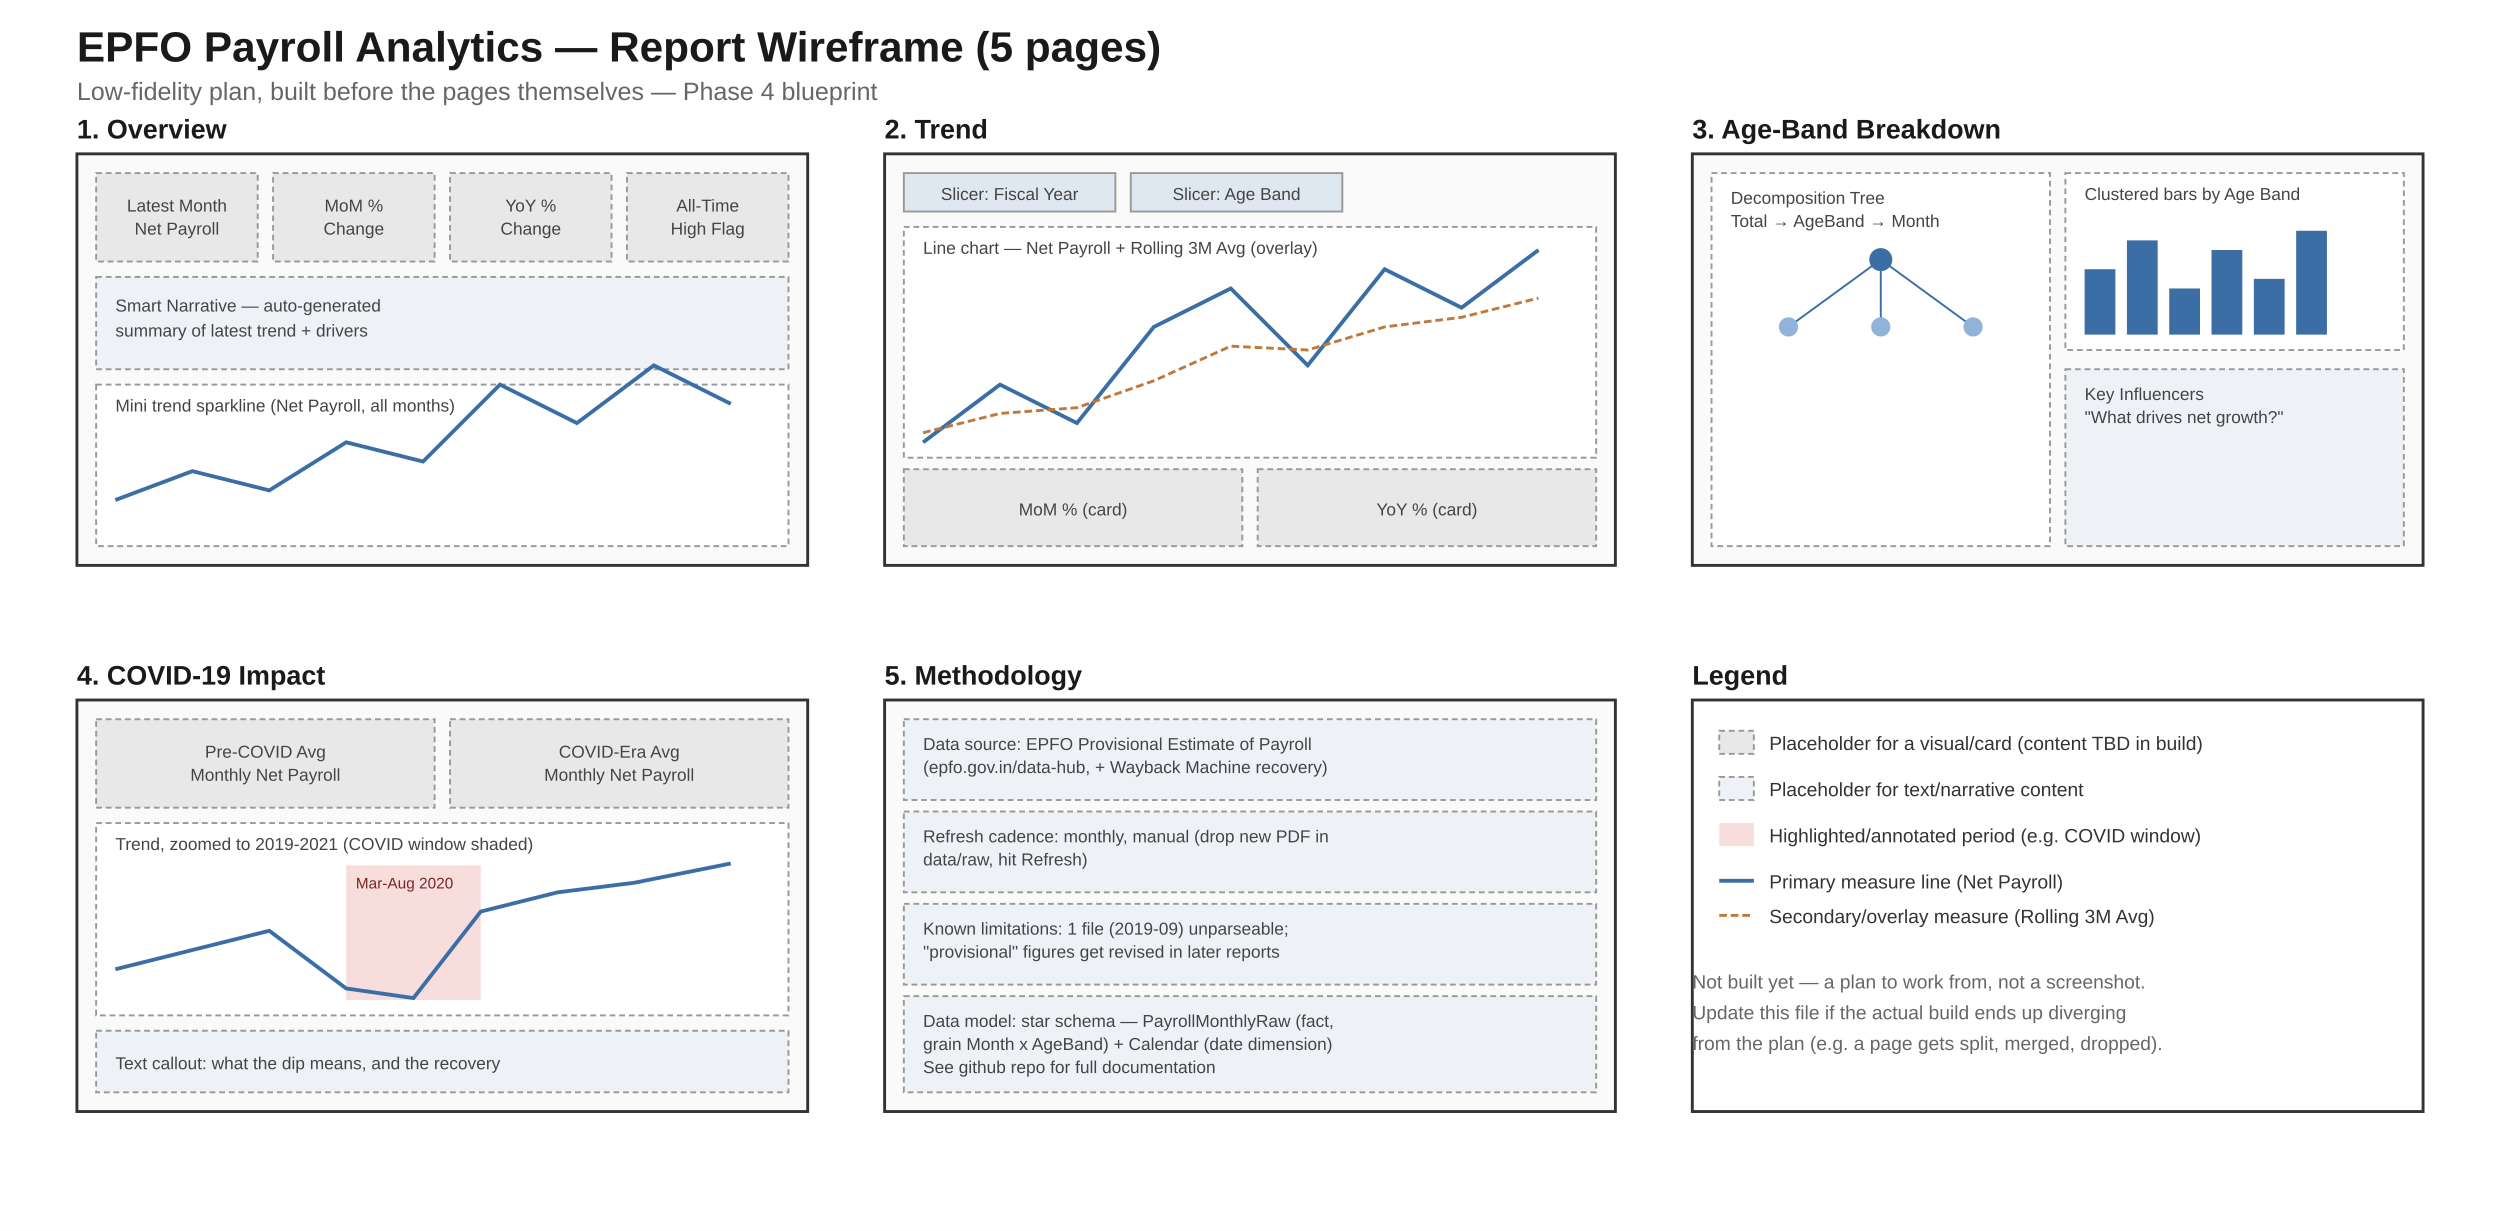
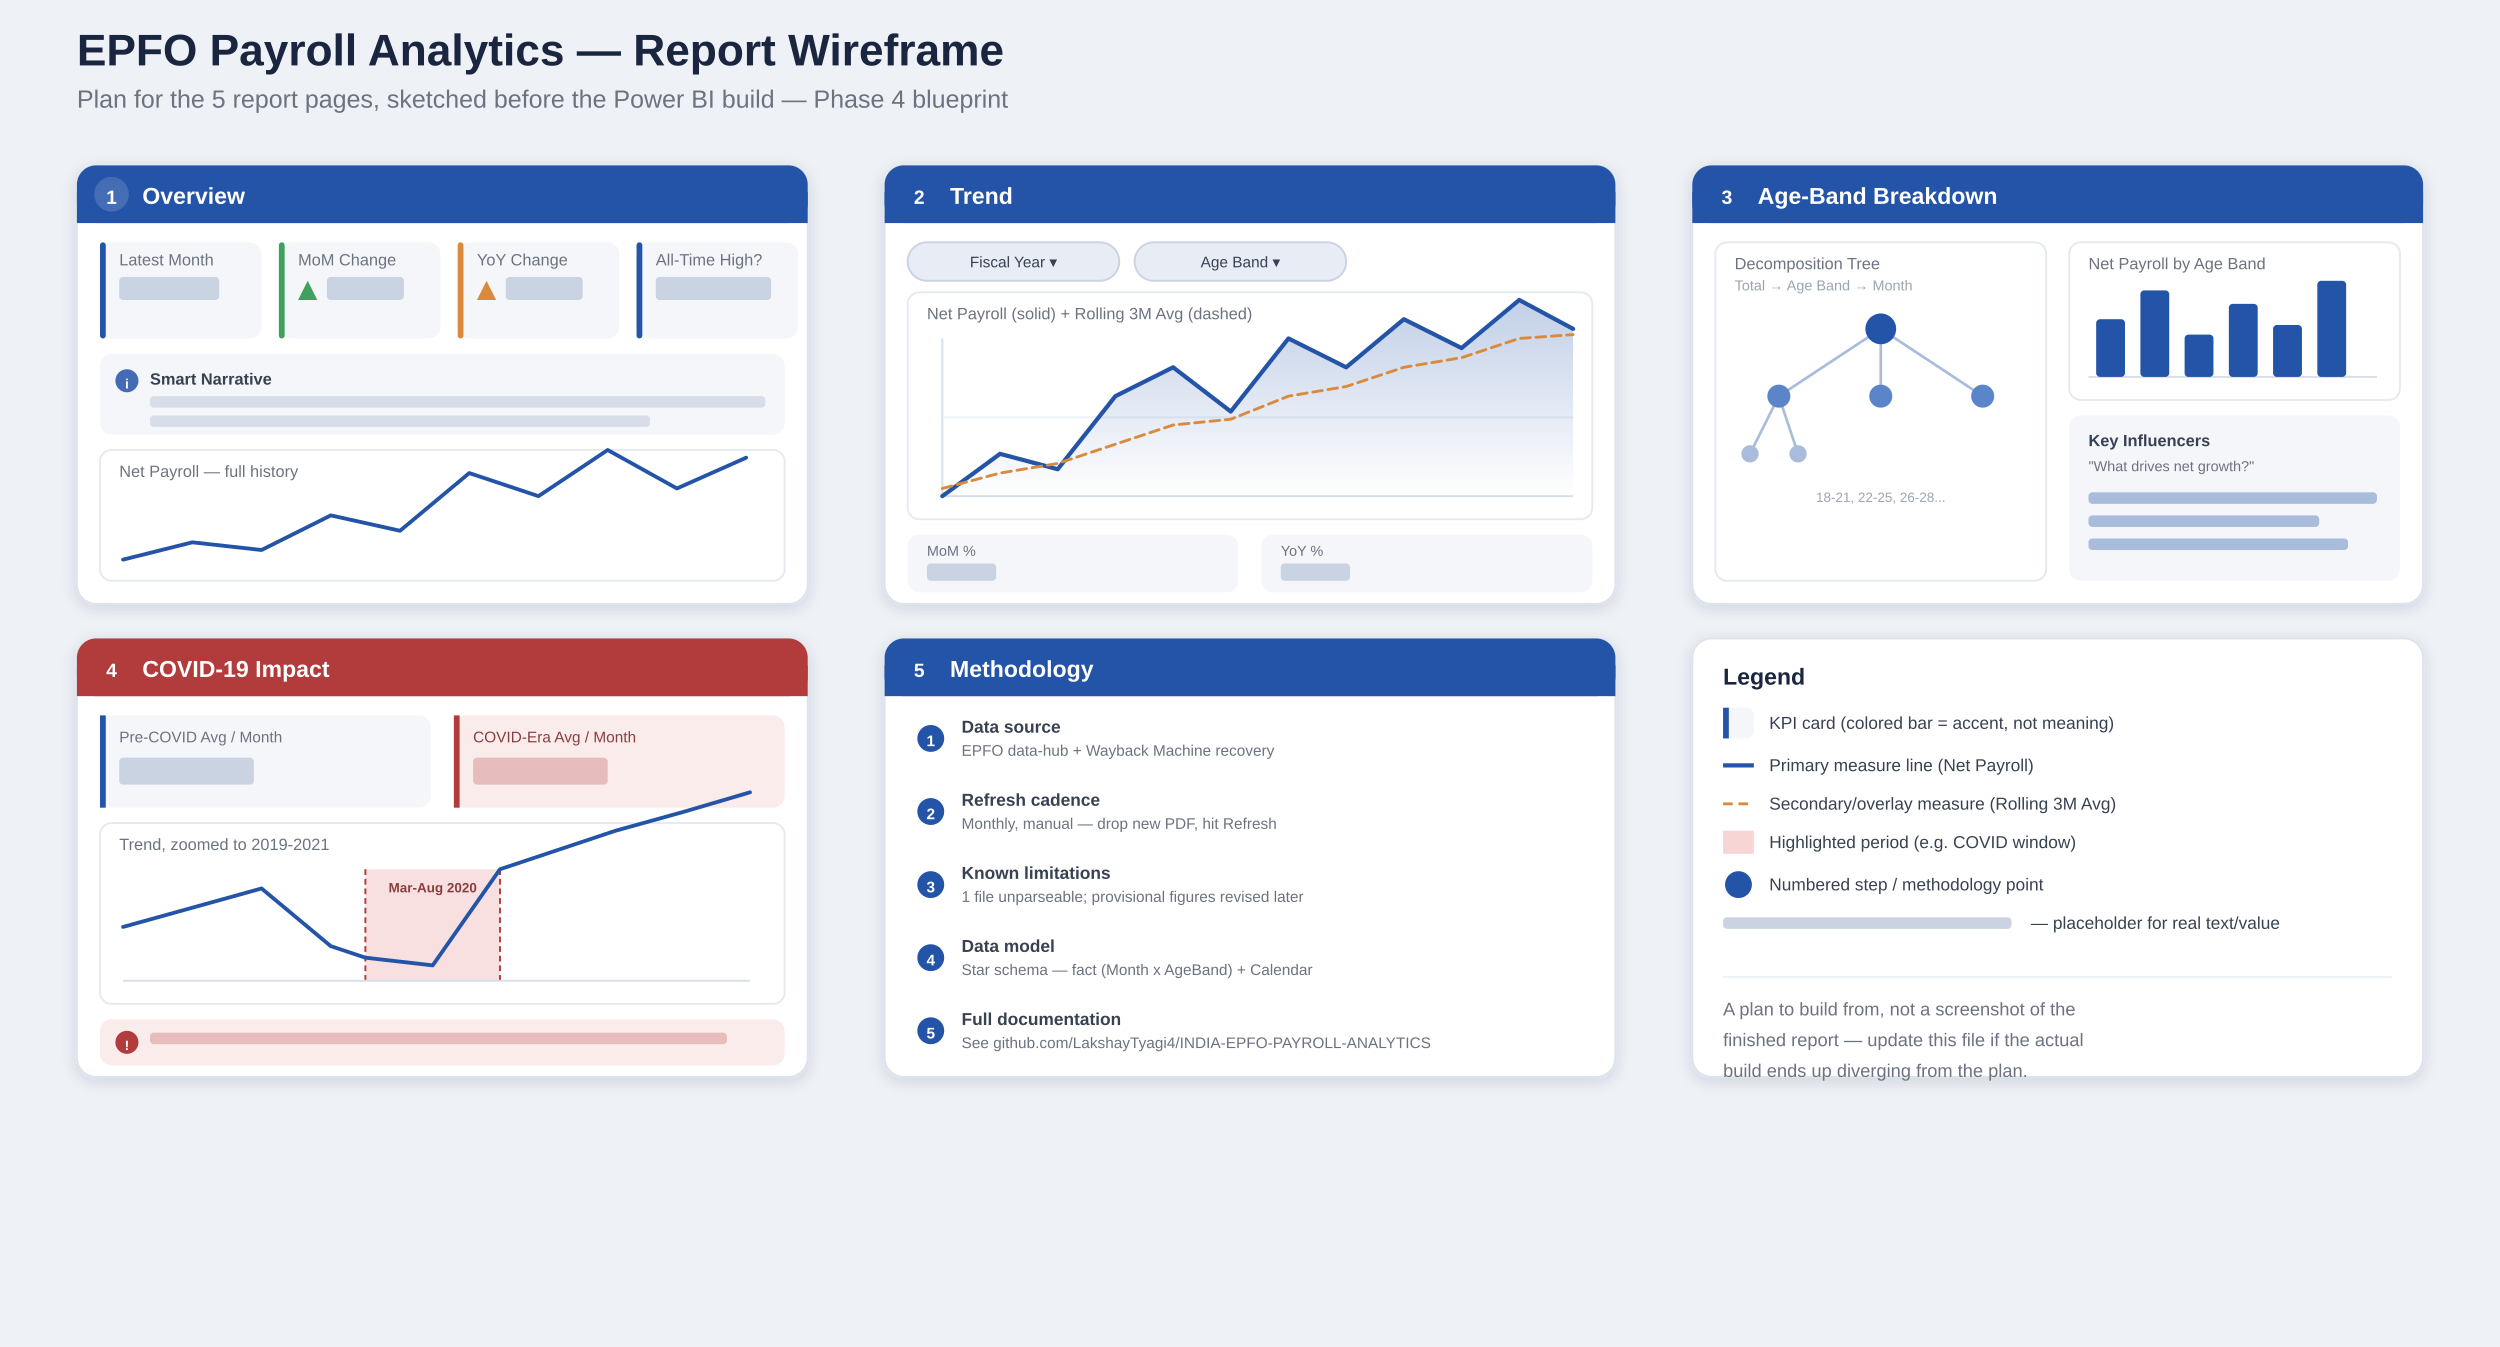
- <svg xmlns="http://www.w3.org/2000/svg" viewBox="0 0 1300 640" font-family="Segoe UI, Arial, sans-serif">
-   <rect x="0" y="0" width="1300" height="640" fill="#ffffff" />
-   <text x="40" y="32" font-size="22" font-weight="700" fill="#1a1a1a">EPFO Payroll Analytics — Report Wireframe (5 pages)</text>
-   <text x="40" y="52" font-size="13" fill="#666666">Low-fidelity plan, built before the pages themselves — Phase 4 blueprint</text>
-   <g transform="translate(40,80)">
-     <text x="0" y="-8" font-size="14" font-weight="700" fill="#1a1a1a">1. Overview</text>
-     <rect x="0" y="0" width="380" height="214" fill="#fafafa" stroke="#333333" stroke-width="1.5" />
-     <g fill="#e8e8e8" stroke="#999999" stroke-dasharray="3,2">
-       <rect x="10" y="10" width="84" height="46" />
-       <rect x="102" y="10" width="84" height="46" />
-       <rect x="194" y="10" width="84" height="46" />
-       <rect x="286" y="10" width="84" height="46" />
-     </g>
-     <g font-size="9" fill="#444444" text-anchor="middle">
-       <text x="52" y="30">Latest Month</text>
-       <text x="52" y="42">Net Payroll</text>
-       <text x="144" y="30">MoM %</text>
-       <text x="144" y="42">Change</text>
-       <text x="236" y="30">YoY %</text>
-       <text x="236" y="42">Change</text>
-       <text x="328" y="30">All-Time</text>
-       <text x="328" y="42">High Flag</text>
-     </g>
-     <rect x="10" y="64" width="360" height="48" fill="#eef2f7" stroke="#999999" stroke-dasharray="3,2" />
-     <text x="20" y="82" font-size="9" fill="#444444">Smart Narrative — auto-generated</text>
-     <text x="20" y="95" font-size="9" fill="#444444">summary of latest trend + drivers</text>
-     <rect x="10" y="120" width="360" height="84" fill="#ffffff" stroke="#999999" stroke-dasharray="3,2" />
-     <polyline points="20,180 60,165 100,175 140,150 180,160 220,120 260,140 300,110 340,130" fill="none" stroke="#3b6ea5" stroke-width="2" />
-     <text x="20" y="134" font-size="9" fill="#444444">Mini trend sparkline (Net Payroll, all months)</text>
-   </g>
-   <g transform="translate(460,80)">
-     <text x="0" y="-8" font-size="14" font-weight="700" fill="#1a1a1a">2. Trend</text>
-     <rect x="0" y="0" width="380" height="214" fill="#fafafa" stroke="#333333" stroke-width="1.5" />
-     <g fill="#dfe7f0" stroke="#999999">
-       <rect x="10" y="10" width="110" height="20" />
-       <rect x="128" y="10" width="110" height="20" />
-     </g>
-     <text x="65" y="24" font-size="9" text-anchor="middle" fill="#444444">Slicer: Fiscal Year</text>
-     <text x="183" y="24" font-size="9" text-anchor="middle" fill="#444444">Slicer: Age Band</text>
-     <rect x="10" y="38" width="360" height="120" fill="#ffffff" stroke="#999999" stroke-dasharray="3,2" />
-     <text x="20" y="52" font-size="9" fill="#444444">Line chart — Net Payroll + Rolling 3M Avg (overlay)</text>
-     <polyline points="20,150 60,120 100,140 140,90 180,70 220,110 260,60 300,80 340,50" fill="none" stroke="#3b6ea5" stroke-width="2" />
-     <polyline points="20,145 60,135 100,132 140,118 180,100 220,102 260,90 300,85 340,75" fill="none" stroke="#c0793b" stroke-width="1.5" stroke-dasharray="4,2" />
-     <g fill="#e8e8e8" stroke="#999999" stroke-dasharray="3,2">
-       <rect x="10" y="164" width="176" height="40" />
-       <rect x="194" y="164" width="176" height="40" />
-     </g>
-     <text x="98" y="188" font-size="9" text-anchor="middle" fill="#444444">MoM % (card)</text>
-     <text x="282" y="188" font-size="9" text-anchor="middle" fill="#444444">YoY % (card)</text>
-   </g>
-   <g transform="translate(880,80)">
-     <text x="0" y="-8" font-size="14" font-weight="700" fill="#1a1a1a">3. Age-Band Breakdown</text>
-     <rect x="0" y="0" width="380" height="214" fill="#fafafa" stroke="#333333" stroke-width="1.5" />
-     <rect x="10" y="10" width="176" height="194" fill="#ffffff" stroke="#999999" stroke-dasharray="3,2" />
-     <text x="20" y="26" font-size="9" fill="#444444">Decomposition Tree</text>
-     <text x="20" y="38" font-size="9" fill="#444444">Total → AgeBand → Month</text>
-     <g stroke="#3b6ea5" fill="none">
-       <line x1="98" y1="55" x2="50" y2="90" />
-       <line x1="98" y1="55" x2="98" y2="90" />
-       <line x1="98" y1="55" x2="146" y2="90" />
-     </g>
-     <circle cx="98" cy="55" r="6" fill="#3b6ea5" />
-     <circle cx="50" cy="90" r="5" fill="#8fb3d9" />
-     <circle cx="98" cy="90" r="5" fill="#8fb3d9" />
-     <circle cx="146" cy="90" r="5" fill="#8fb3d9" />
-     <rect x="194" y="10" width="176" height="92" fill="#ffffff" stroke="#999999" stroke-dasharray="3,2" />
-     <text x="204" y="24" font-size="9" fill="#444444">Clustered bars by Age Band</text>
-     <g fill="#3b6ea5">
-       <rect x="204" y="60" width="16" height="34" />
-       <rect x="226" y="45" width="16" height="49" />
-       <rect x="248" y="70" width="16" height="24" />
-       <rect x="270" y="50" width="16" height="44" />
-       <rect x="292" y="65" width="16" height="29" />
-       <rect x="314" y="40" width="16" height="54" />
-     </g>
-     <rect x="194" y="112" width="176" height="92" fill="#eef2f7" stroke="#999999" stroke-dasharray="3,2" />
-     <text x="204" y="128" font-size="9" fill="#444444">Key Influencers</text>
-     <text x="204" y="140" font-size="9" fill="#444444">"What drives net growth?"</text>
-   </g>
-   <g transform="translate(40,364)">
-     <text x="0" y="-8" font-size="14" font-weight="700" fill="#1a1a1a">4. COVID-19 Impact</text>
-     <rect x="0" y="0" width="380" height="214" fill="#fafafa" stroke="#333333" stroke-width="1.5" />
-     <g fill="#e8e8e8" stroke="#999999" stroke-dasharray="3,2">
-       <rect x="10" y="10" width="176" height="46" />
-       <rect x="194" y="10" width="176" height="46" />
-     </g>
-     <text x="98" y="30" font-size="9" text-anchor="middle" fill="#444444">Pre-COVID Avg</text>
-     <text x="98" y="42" font-size="9" text-anchor="middle" fill="#444444">Monthly Net Payroll</text>
-     <text x="282" y="30" font-size="9" text-anchor="middle" fill="#444444">COVID-Era Avg</text>
-     <text x="282" y="42" font-size="9" text-anchor="middle" fill="#444444">Monthly Net Payroll</text>
-     <rect x="10" y="64" width="360" height="100" fill="#ffffff" stroke="#999999" stroke-dasharray="3,2" />
-     <text x="20" y="78" font-size="9" fill="#444444">Trend, zoomed to 2019-2021 (COVID window shaded)</text>
-     <rect x="140" y="86" width="70" height="70" fill="#f3c6c6" opacity="0.6" />
-     <text x="145" y="98" font-size="8" fill="#7a2626">Mar-Aug 2020</text>
-     <polyline points="20,140 60,130 100,120 140,150 175,155 210,110 250,100 290,95 340,85" fill="none" stroke="#3b6ea5" stroke-width="2" />
-     <rect x="10" y="172" width="360" height="32" fill="#eef2f7" stroke="#999999" stroke-dasharray="3,2" />
-     <text x="20" y="192" font-size="9" fill="#444444">Text callout: what the dip means, and the recovery</text>
-   </g>
-   <g transform="translate(460,364)">
-     <text x="0" y="-8" font-size="14" font-weight="700" fill="#1a1a1a">5. Methodology</text>
-     <rect x="0" y="0" width="380" height="214" fill="#fafafa" stroke="#333333" stroke-width="1.5" />
-     <g fill="#eef2f7" stroke="#999999" stroke-dasharray="3,2">
-       <rect x="10" y="10" width="360" height="42" />
-       <rect x="10" y="58" width="360" height="42" />
-       <rect x="10" y="106" width="360" height="42" />
-       <rect x="10" y="154" width="360" height="50" />
-     </g>
-     <g font-size="9" fill="#444444">
-       <text x="20" y="26">Data source: EPFO Provisional Estimate of Payroll</text>
-       <text x="20" y="38">(epfo.gov.in/data-hub, + Wayback Machine recovery)</text>
-       <text x="20" y="74">Refresh cadence: monthly, manual (drop new PDF in</text>
-       <text x="20" y="86">data/raw, hit Refresh)</text>
-       <text x="20" y="122">Known limitations: 1 file (2019-09) unparseable;</text>
-       <text x="20" y="134">"provisional" figures get revised in later reports</text>
-       <text x="20" y="170">Data model: star schema — PayrollMonthlyRaw (fact,</text>
-       <text x="20" y="182">grain Month x AgeBand) + Calendar (date dimension)</text>
-       <text x="20" y="194">See github repo for full documentation</text>
-     </g>
-   </g>
-   <g transform="translate(880,364)">
-     <text x="0" y="-8" font-size="14" font-weight="700" fill="#1a1a1a">Legend</text>
-     <rect x="0" y="0" width="380" height="214" fill="#ffffff" stroke="#333333" stroke-width="1.5" />
-     <g font-size="10" fill="#333333">
-       <rect x="14" y="16" width="18" height="12" fill="#e8e8e8" stroke="#999999" stroke-dasharray="3,2" />
-       <text x="40" y="26">Placeholder for a visual/card (content TBD in build)</text>
-       <rect x="14" y="40" width="18" height="12" fill="#eef2f7" stroke="#999999" stroke-dasharray="3,2" />
-       <text x="40" y="50">Placeholder for text/narrative content</text>
-       <rect x="14" y="64" width="18" height="12" fill="#f3c6c6" opacity="0.6" />
-       <text x="40" y="74">Highlighted/annotated period (e.g. COVID window)</text>
-       <line x1="14" y1="94" x2="32" y2="94" stroke="#3b6ea5" stroke-width="2" />
-       <text x="40" y="98">Primary measure line (Net Payroll)</text>
-       <line x1="14" y1="112" x2="32" y2="112" stroke="#c0793b" stroke-width="1.5" stroke-dasharray="4,2" />
-       <text x="40" y="116">Secondary/overlay measure (Rolling 3M Avg)</text>
-     </g>
-     <text x="0" y="150" font-size="10" fill="#666666">Not built yet — a plan to work from, not a screenshot.</text>
-     <text x="0" y="166" font-size="10" fill="#666666">Update this file if the actual build ends up diverging</text>
-     <text x="0" y="182" font-size="10" fill="#666666">from the plan (e.g. a page gets split, merged, dropped).</text>
+ <svg xmlns="http://www.w3.org/2000/svg" viewBox="0 0 1300 700" font-family="Segoe UI, Arial, sans-serif">
+   <defs>
+     <filter id="cardShadow" x="-20%" y="-20%" width="140%" height="140%">
+       <feDropShadow dx="0" dy="2" stdDeviation="4" flood-color="#1a2540" flood-opacity="0.14" />
+     </filter>
+     <linearGradient id="areaFill" x1="0" y1="0" x2="0" y2="1">
+       <stop offset="0%" stop-color="#2454A8" stop-opacity="0.28" />
+       <stop offset="100%" stop-color="#2454A8" stop-opacity="0" />
+     </linearGradient>
+   </defs>
+   <rect x="0" y="0" width="1300" height="700" fill="#eef1f6" />
+   <text x="40" y="34" font-size="23" font-weight="700" fill="#1a2540">EPFO Payroll Analytics — Report Wireframe</text>
+   <text x="40" y="56" font-size="13" fill="#6b7280">Plan for the 5 report pages, sketched before the Power BI build — Phase 4 blueprint</text>
+   <g transform="translate(40,86)">
+     <rect x="0" y="0" width="380" height="228" rx="10" fill="#ffffff" stroke="#dde3ec" filter="url(#cardShadow)" />
+     <rect x="0" y="0" width="380" height="30" rx="10" fill="#2454A8" />
+     <rect x="0" y="14" width="380" height="16" fill="#2454A8" />
+     <circle cx="18" cy="15" r="9" fill="#ffffff" opacity="0.15" />
+     <text x="18" y="20" font-size="10" font-weight="700" fill="#ffffff" text-anchor="middle">1</text>
+     <text x="34" y="20" font-size="12" font-weight="700" fill="#ffffff">Overview</text>
+     <g>
+       <rect x="12" y="40" width="84" height="50" rx="6" fill="#f4f6fa" />
+       <rect x="12" y="40" width="3" height="50" rx="1.5" fill="#2454A8" />
+       <rect x="105" y="40" width="84" height="50" rx="6" fill="#f4f6fa" />
+       <rect x="105" y="40" width="3" height="50" rx="1.5" fill="#3fa15e" />
+       <rect x="198" y="40" width="84" height="50" rx="6" fill="#f4f6fa" />
+       <rect x="198" y="40" width="3" height="50" rx="1.5" fill="#d98a3d" />
+       <rect x="291" y="40" width="84" height="50" rx="6" fill="#f4f6fa" />
+       <rect x="291" y="40" width="3" height="50" rx="1.5" fill="#2454A8" />
+     </g>
+     <g font-size="8.5" fill="#6b7280">
+       <text x="22" y="52">Latest Month</text>
+       <rect x="22" y="58" width="52" height="12" rx="2" fill="#c9d3e2" />
+       <text x="115" y="52">MoM Change</text>
+       <g transform="translate(115,60)">
+         <polygon points="0,10 5,0 10,10" fill="#3fa15e" />
+       </g>
+       <rect x="130" y="58" width="40" height="12" rx="2" fill="#c9d3e2" />
+       <text x="208" y="52">YoY Change</text>
+       <g transform="translate(208,60)">
+         <polygon points="0,10 5,0 10,10" fill="#d98a3d" />
+       </g>
+       <rect x="223" y="58" width="40" height="12" rx="2" fill="#c9d3e2" />
+       <text x="301" y="52">All-Time High?</text>
+       <rect x="301" y="58" width="60" height="12" rx="2" fill="#c9d3e2" />
+     </g>
+     <rect x="12" y="98" width="356" height="42" rx="6" fill="#f4f6fa" />
+     <circle cx="26" cy="112" r="6" fill="#2454A8" opacity="0.85" />
+     <text x="26" y="116" font-size="7" fill="#ffffff" text-anchor="middle" font-weight="700">i</text>
+     <text x="38" y="114" font-size="8.5" fill="#374151" font-weight="600">Smart Narrative</text>
+     <rect x="38" y="120" width="320" height="6" rx="2" fill="#d7deea" />
+     <rect x="38" y="130" width="260" height="6" rx="2" fill="#d7deea" />
+     <rect x="12" y="148" width="356" height="68" rx="6" fill="#ffffff" stroke="#e5e9f0" />
+     <text x="22" y="162" font-size="8.5" fill="#6b7280">Net Payroll — full history</text>
+     <polyline points="24,205 60,196 96,200 132,182 168,190 204,160 240,172 276,148 312,168 348,152" fill="none" stroke="#2454A8" stroke-width="2" stroke-linecap="round" stroke-linejoin="round" />
+   </g>
+   <g transform="translate(460,86)">
+     <rect x="0" y="0" width="380" height="228" rx="10" fill="#ffffff" stroke="#dde3ec" filter="url(#cardShadow)" />
+     <rect x="0" y="0" width="380" height="30" rx="10" fill="#2454A8" />
+     <rect x="0" y="14" width="380" height="16" fill="#2454A8" />
+     <text x="18" y="20" font-size="10" font-weight="700" fill="#ffffff" text-anchor="middle">2</text>
+     <text x="34" y="20" font-size="12" font-weight="700" fill="#ffffff">Trend</text>
+     <rect x="12" y="40" width="110" height="20" rx="10" fill="#e8edf5" stroke="#c9d3e2" />
+     <text x="67" y="53" font-size="8" fill="#374151" text-anchor="middle">Fiscal Year ▾</text>
+     <rect x="130" y="40" width="110" height="20" rx="10" fill="#e8edf5" stroke="#c9d3e2" />
+     <text x="185" y="53" font-size="8" fill="#374151" text-anchor="middle">Age Band ▾</text>
+     <rect x="12" y="66" width="356" height="118" rx="6" fill="#ffffff" stroke="#e5e9f0" />
+     <text x="22" y="80" font-size="8.5" fill="#6b7280">Net Payroll (solid) + Rolling 3M Avg (dashed)</text>
+     <line x1="30" y1="90" x2="30" y2="172" stroke="#d7deea" />
+     <line x1="30" y1="172" x2="358" y2="172" stroke="#d7deea" />
+     <line x1="30" y1="131" x2="358" y2="131" stroke="#eef1f6" />
+     <polygon points="30,172 60,150 90,158 120,120 150,105 180,128 210,90 240,105 270,80 300,95 330,70 358,85 358,172" fill="url(#areaFill)" />
+     <polyline points="30,172 60,150 90,158 120,120 150,105 180,128 210,90 240,105 270,80 300,95 330,70 358,85" fill="none" stroke="#2454A8" stroke-width="2.2" stroke-linecap="round" stroke-linejoin="round" />
+     <polyline points="30,168 60,160 90,155 120,145 150,135 180,132 210,120 240,115 270,105 300,100 330,90 358,88" fill="none" stroke="#d98a3d" stroke-width="1.5" stroke-dasharray="5,3" stroke-linecap="round" />
+     <rect x="12" y="192" width="172" height="30" rx="6" fill="#f4f6fa" />
+     <text x="22" y="203" font-size="7.5" fill="#6b7280">MoM %</text>
+     <rect x="22" y="207" width="36" height="9" rx="2" fill="#c9d3e2" />
+     <rect x="196" y="192" width="172" height="30" rx="6" fill="#f4f6fa" />
+     <text x="206" y="203" font-size="7.5" fill="#6b7280">YoY %</text>
+     <rect x="206" y="207" width="36" height="9" rx="2" fill="#c9d3e2" />
+   </g>
+   <g transform="translate(880,86)">
+     <rect x="0" y="0" width="380" height="228" rx="10" fill="#ffffff" stroke="#dde3ec" filter="url(#cardShadow)" />
+     <rect x="0" y="0" width="380" height="30" rx="10" fill="#2454A8" />
+     <rect x="0" y="14" width="380" height="16" fill="#2454A8" />
+     <text x="18" y="20" font-size="10" font-weight="700" fill="#ffffff" text-anchor="middle">3</text>
+     <text x="34" y="20" font-size="12" font-weight="700" fill="#ffffff">Age-Band Breakdown</text>
+     <rect x="12" y="40" width="172" height="176" rx="6" fill="#ffffff" stroke="#e5e9f0" />
+     <text x="22" y="54" font-size="8.5" fill="#6b7280">Decomposition Tree</text>
+     <text x="22" y="65" font-size="7.5" fill="#9aa4b2">Total → Age Band → Month</text>
+     <g stroke="#a9bcdc" stroke-width="1.4" fill="none">
+       <line x1="98" y1="85" x2="45" y2="120" />
+       <line x1="98" y1="85" x2="98" y2="120" />
+       <line x1="98" y1="85" x2="151" y2="120" />
+       <line x1="45" y1="120" x2="30" y2="150" />
+       <line x1="45" y1="120" x2="55" y2="150" />
+     </g>
+     <circle cx="98" cy="85" r="8" fill="#2454A8" />
+     <circle cx="45" cy="120" r="6" fill="#5a86c9" />
+     <circle cx="98" cy="120" r="6" fill="#5a86c9" />
+     <circle cx="151" cy="120" r="6" fill="#5a86c9" />
+     <circle cx="30" cy="150" r="4.5" fill="#a9bcdc" />
+     <circle cx="55" cy="150" r="4.5" fill="#a9bcdc" />
+     <text x="98" y="175" font-size="7" fill="#9aa4b2" text-anchor="middle">18-21, 22-25, 26-28...</text>
+     <rect x="196" y="40" width="172" height="82" rx="6" fill="#ffffff" stroke="#e5e9f0" />
+     <text x="206" y="54" font-size="8.5" fill="#6b7280">Net Payroll by Age Band</text>
+     <line x1="206" y1="110" x2="356" y2="110" stroke="#d7deea" />
+     <g fill="#2454A8">
+       <rect x="210" y="80" width="15" height="30" rx="2" />
+       <rect x="233" y="65" width="15" height="45" rx="2" />
+       <rect x="256" y="88" width="15" height="22" rx="2" />
+       <rect x="279" y="72" width="15" height="38" rx="2" />
+       <rect x="302" y="83" width="15" height="27" rx="2" />
+       <rect x="325" y="60" width="15" height="50" rx="2" />
+     </g>
+     <rect x="196" y="130" width="172" height="86" rx="6" fill="#f4f6fa" />
+     <text x="206" y="146" font-size="8.5" fill="#374151" font-weight="600">Key Influencers</text>
+     <text x="206" y="159" font-size="7.5" fill="#6b7280">"What drives net growth?"</text>
+     <g fill="#a9bcdc">
+       <rect x="206" y="170" width="150" height="6" rx="2" />
+       <rect x="206" y="182" width="120" height="6" rx="2" />
+       <rect x="206" y="194" width="135" height="6" rx="2" />
+     </g>
+   </g>
+   <g transform="translate(40,332)">
+     <rect x="0" y="0" width="380" height="228" rx="10" fill="#ffffff" stroke="#dde3ec" filter="url(#cardShadow)" />
+     <rect x="0" y="0" width="380" height="30" rx="10" fill="#b23b3b" />
+     <rect x="0" y="14" width="380" height="16" fill="#b23b3b" />
+     <text x="18" y="20" font-size="10" font-weight="700" fill="#ffffff" text-anchor="middle">4</text>
+     <text x="34" y="20" font-size="12" font-weight="700" fill="#ffffff">COVID-19 Impact</text>
+     <rect x="12" y="40" width="172" height="48" rx="6" fill="#f4f6fa" />
+     <rect x="12" y="40" width="3" height="48" fill="#2454A8" />
+     <text x="22" y="54" font-size="8" fill="#6b7280">Pre-COVID Avg / Month</text>
+     <rect x="22" y="62" width="70" height="14" rx="2" fill="#c9d3e2" />
+     <rect x="196" y="40" width="172" height="48" rx="6" fill="#fbecec" />
+     <rect x="196" y="40" width="3" height="48" fill="#b23b3b" />
+     <text x="206" y="54" font-size="8" fill="#8a3d3d">COVID-Era Avg / Month</text>
+     <rect x="206" y="62" width="70" height="14" rx="2" fill="#e6bcbc" />
+     <rect x="12" y="96" width="356" height="94" rx="6" fill="#ffffff" stroke="#e5e9f0" />
+     <text x="22" y="110" font-size="8.5" fill="#6b7280">Trend, zoomed to 2019-2021</text>
+     <rect x="150" y="120" width="70" height="58" fill="#e57373" opacity="0.22" />
+     <line x1="150" y1="120" x2="150" y2="178" stroke="#b23b3b" stroke-dasharray="3,2" />
+     <line x1="220" y1="120" x2="220" y2="178" stroke="#b23b3b" stroke-dasharray="3,2" />
+     <text x="185" y="132" font-size="7" fill="#8a3d3d" text-anchor="middle" font-weight="600">Mar-Aug 2020</text>
+     <line x1="24" y1="178" x2="350" y2="178" stroke="#d7deea" />
+     <polyline points="24,150 60,140 96,130 132,160 150,166 185,170 220,120 250,110 280,100 316,90 350,80" fill="none" stroke="#2454A8" stroke-width="2" stroke-linecap="round" stroke-linejoin="round" />
+     <rect x="12" y="198" width="356" height="24" rx="6" fill="#fbecec" />
+     <circle cx="26" cy="210" r="6" fill="#b23b3b" />
+     <text x="26" y="214" font-size="7" fill="#ffffff" text-anchor="middle" font-weight="700">!</text>
+     <rect x="38" y="205" width="300" height="6" rx="2" fill="#e6bcbc" />
+     <text x="345" y="198" font-size="0"> </text>
+   </g>
+   <g transform="translate(460,332)">
+     <rect x="0" y="0" width="380" height="228" rx="10" fill="#ffffff" stroke="#dde3ec" filter="url(#cardShadow)" />
+     <rect x="0" y="0" width="380" height="30" rx="10" fill="#2454A8" />
+     <rect x="0" y="14" width="380" height="16" fill="#2454A8" />
+     <text x="18" y="20" font-size="10" font-weight="700" fill="#ffffff" text-anchor="middle">5</text>
+     <text x="34" y="20" font-size="12" font-weight="700" fill="#ffffff">Methodology</text>
+     <g>
+       <circle cx="24" cy="52" r="7" fill="#2454A8" />
+       <text x="24" y="56" font-size="8" fill="#ffffff" text-anchor="middle" font-weight="700">1</text>
+       <text x="40" y="49" font-size="9" font-weight="600" fill="#374151">Data source</text>
+       <text x="40" y="61" font-size="8" fill="#6b7280">EPFO data-hub + Wayback Machine recovery</text>
+       <circle cx="24" cy="90" r="7" fill="#2454A8" />
+       <text x="24" y="94" font-size="8" fill="#ffffff" text-anchor="middle" font-weight="700">2</text>
+       <text x="40" y="87" font-size="9" font-weight="600" fill="#374151">Refresh cadence</text>
+       <text x="40" y="99" font-size="8" fill="#6b7280">Monthly, manual — drop new PDF, hit Refresh</text>
+       <circle cx="24" cy="128" r="7" fill="#2454A8" />
+       <text x="24" y="132" font-size="8" fill="#ffffff" text-anchor="middle" font-weight="700">3</text>
+       <text x="40" y="125" font-size="9" font-weight="600" fill="#374151">Known limitations</text>
+       <text x="40" y="137" font-size="8" fill="#6b7280">1 file unparseable; provisional figures revised later</text>
+       <circle cx="24" cy="166" r="7" fill="#2454A8" />
+       <text x="24" y="170" font-size="8" fill="#ffffff" text-anchor="middle" font-weight="700">4</text>
+       <text x="40" y="163" font-size="9" font-weight="600" fill="#374151">Data model</text>
+       <text x="40" y="175" font-size="8" fill="#6b7280">Star schema — fact (Month x AgeBand) + Calendar</text>
+       <circle cx="24" cy="204" r="7" fill="#2454A8" />
+       <text x="24" y="208" font-size="8" fill="#ffffff" text-anchor="middle" font-weight="700">5</text>
+       <text x="40" y="201" font-size="9" font-weight="600" fill="#374151">Full documentation</text>
+       <text x="40" y="213" font-size="8" fill="#6b7280">See github.com/LakshayTyagi4/INDIA-EPFO-PAYROLL-ANALYTICS</text>
+     </g>
+   </g>
+   <g transform="translate(880,332)">
+     <rect x="0" y="0" width="380" height="228" rx="10" fill="#ffffff" stroke="#dde3ec" filter="url(#cardShadow)" />
+     <text x="16" y="24" font-size="12" font-weight="700" fill="#1a2540">Legend</text>
+     <rect x="16" y="36" width="16" height="16" rx="4" fill="#f4f6fa" />
+     <rect x="16" y="36" width="3" height="16" fill="#2454A8" />
+     <text x="40" y="47" font-size="9" fill="#374151">KPI card (colored bar = accent, not meaning)</text>
+     <line x1="16" y1="66" x2="32" y2="66" stroke="#2454A8" stroke-width="2.2" />
+     <text x="40" y="69" font-size="9" fill="#374151">Primary measure line (Net Payroll)</text>
+     <line x1="16" y1="86" x2="32" y2="86" stroke="#d98a3d" stroke-width="1.5" stroke-dasharray="5,3" />
+     <text x="40" y="89" font-size="9" fill="#374151">Secondary/overlay measure (Rolling 3M Avg)</text>
+     <rect x="16" y="100" width="16" height="12" fill="#e57373" opacity="0.3" />
+     <text x="40" y="109" font-size="9" fill="#374151">Highlighted period (e.g. COVID window)</text>
+     <circle cx="24" cy="128" r="7" fill="#2454A8" />
+     <text x="40" y="131" font-size="9" fill="#374151">Numbered step / methodology point</text>
+     <rect x="16" y="145" width="150" height="6" rx="2" fill="#c9d3e2" />
+     <text x="176" y="151" font-size="9" fill="#374151">— placeholder for real text/value</text>
+     <line x1="16" y1="176" x2="364" y2="176" stroke="#eef1f6" />
+     <text x="16" y="196" font-size="9.5" fill="#6b7280">A plan to build from, not a screenshot of the</text>
+     <text x="16" y="212" font-size="9.5" fill="#6b7280">finished report — update this file if the actual</text>
+     <text x="16" y="228" font-size="9.5" fill="#6b7280">build ends up diverging from the plan.</text>
  </g>
</svg>
